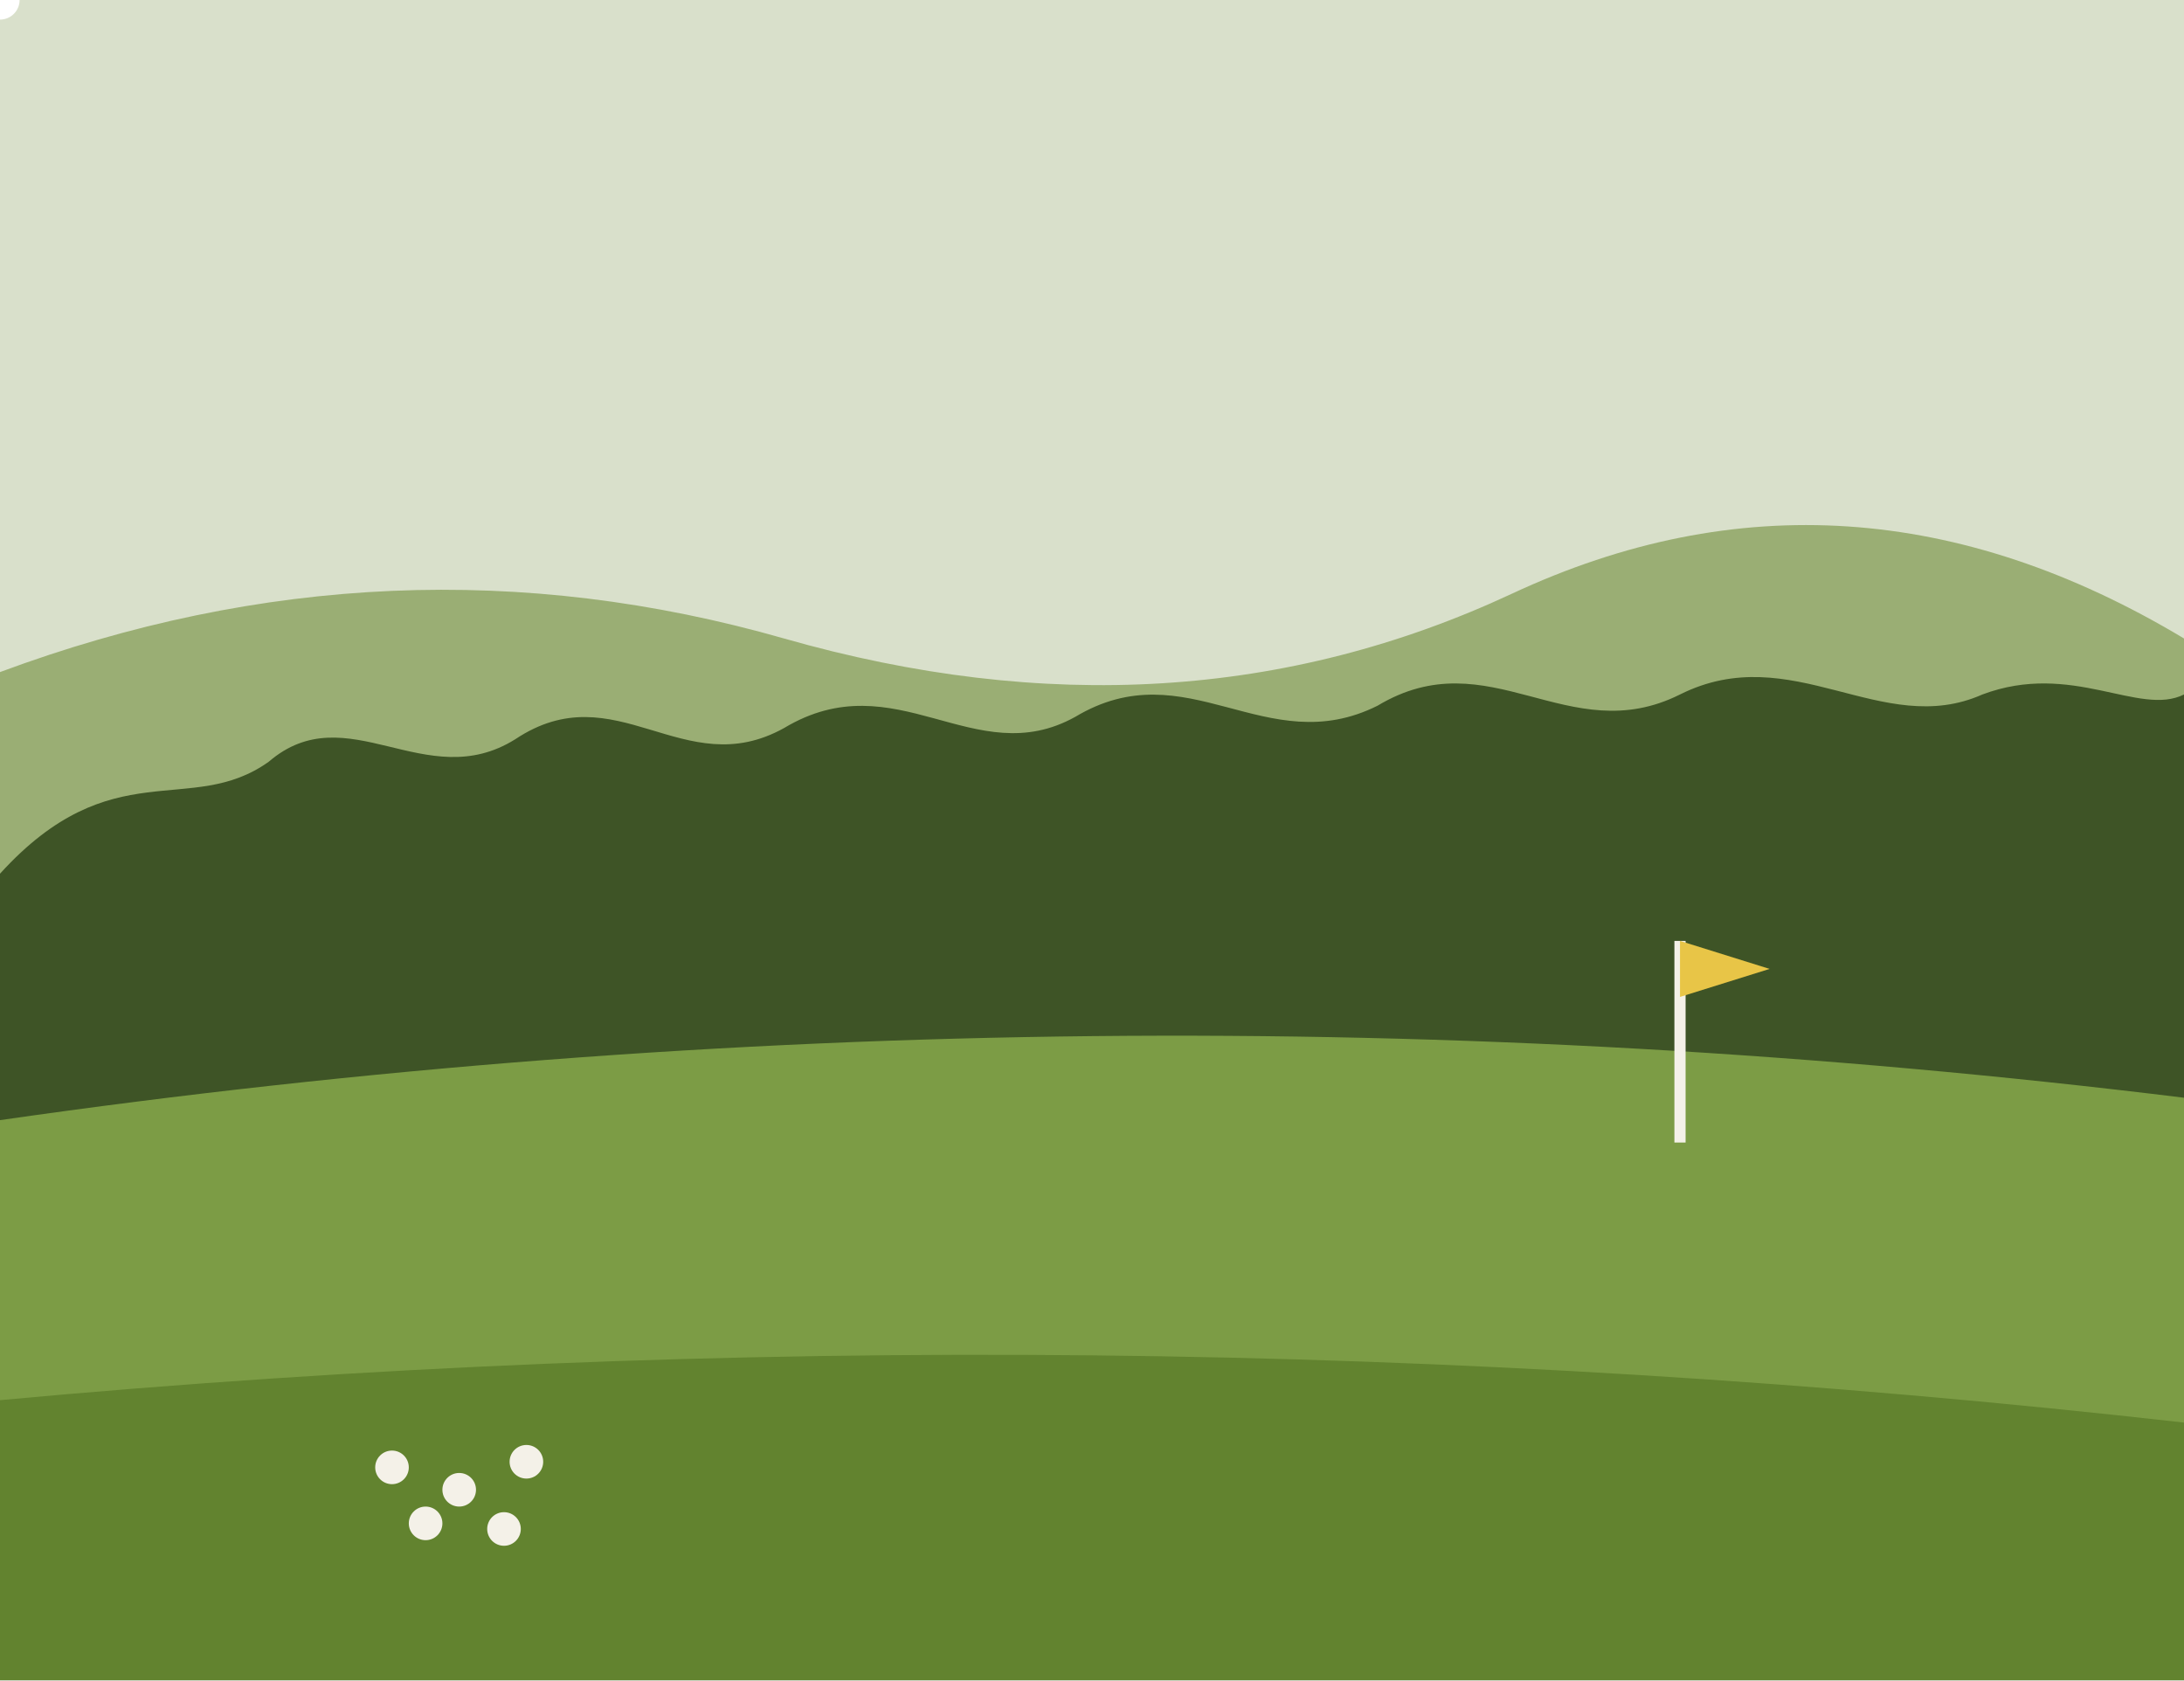
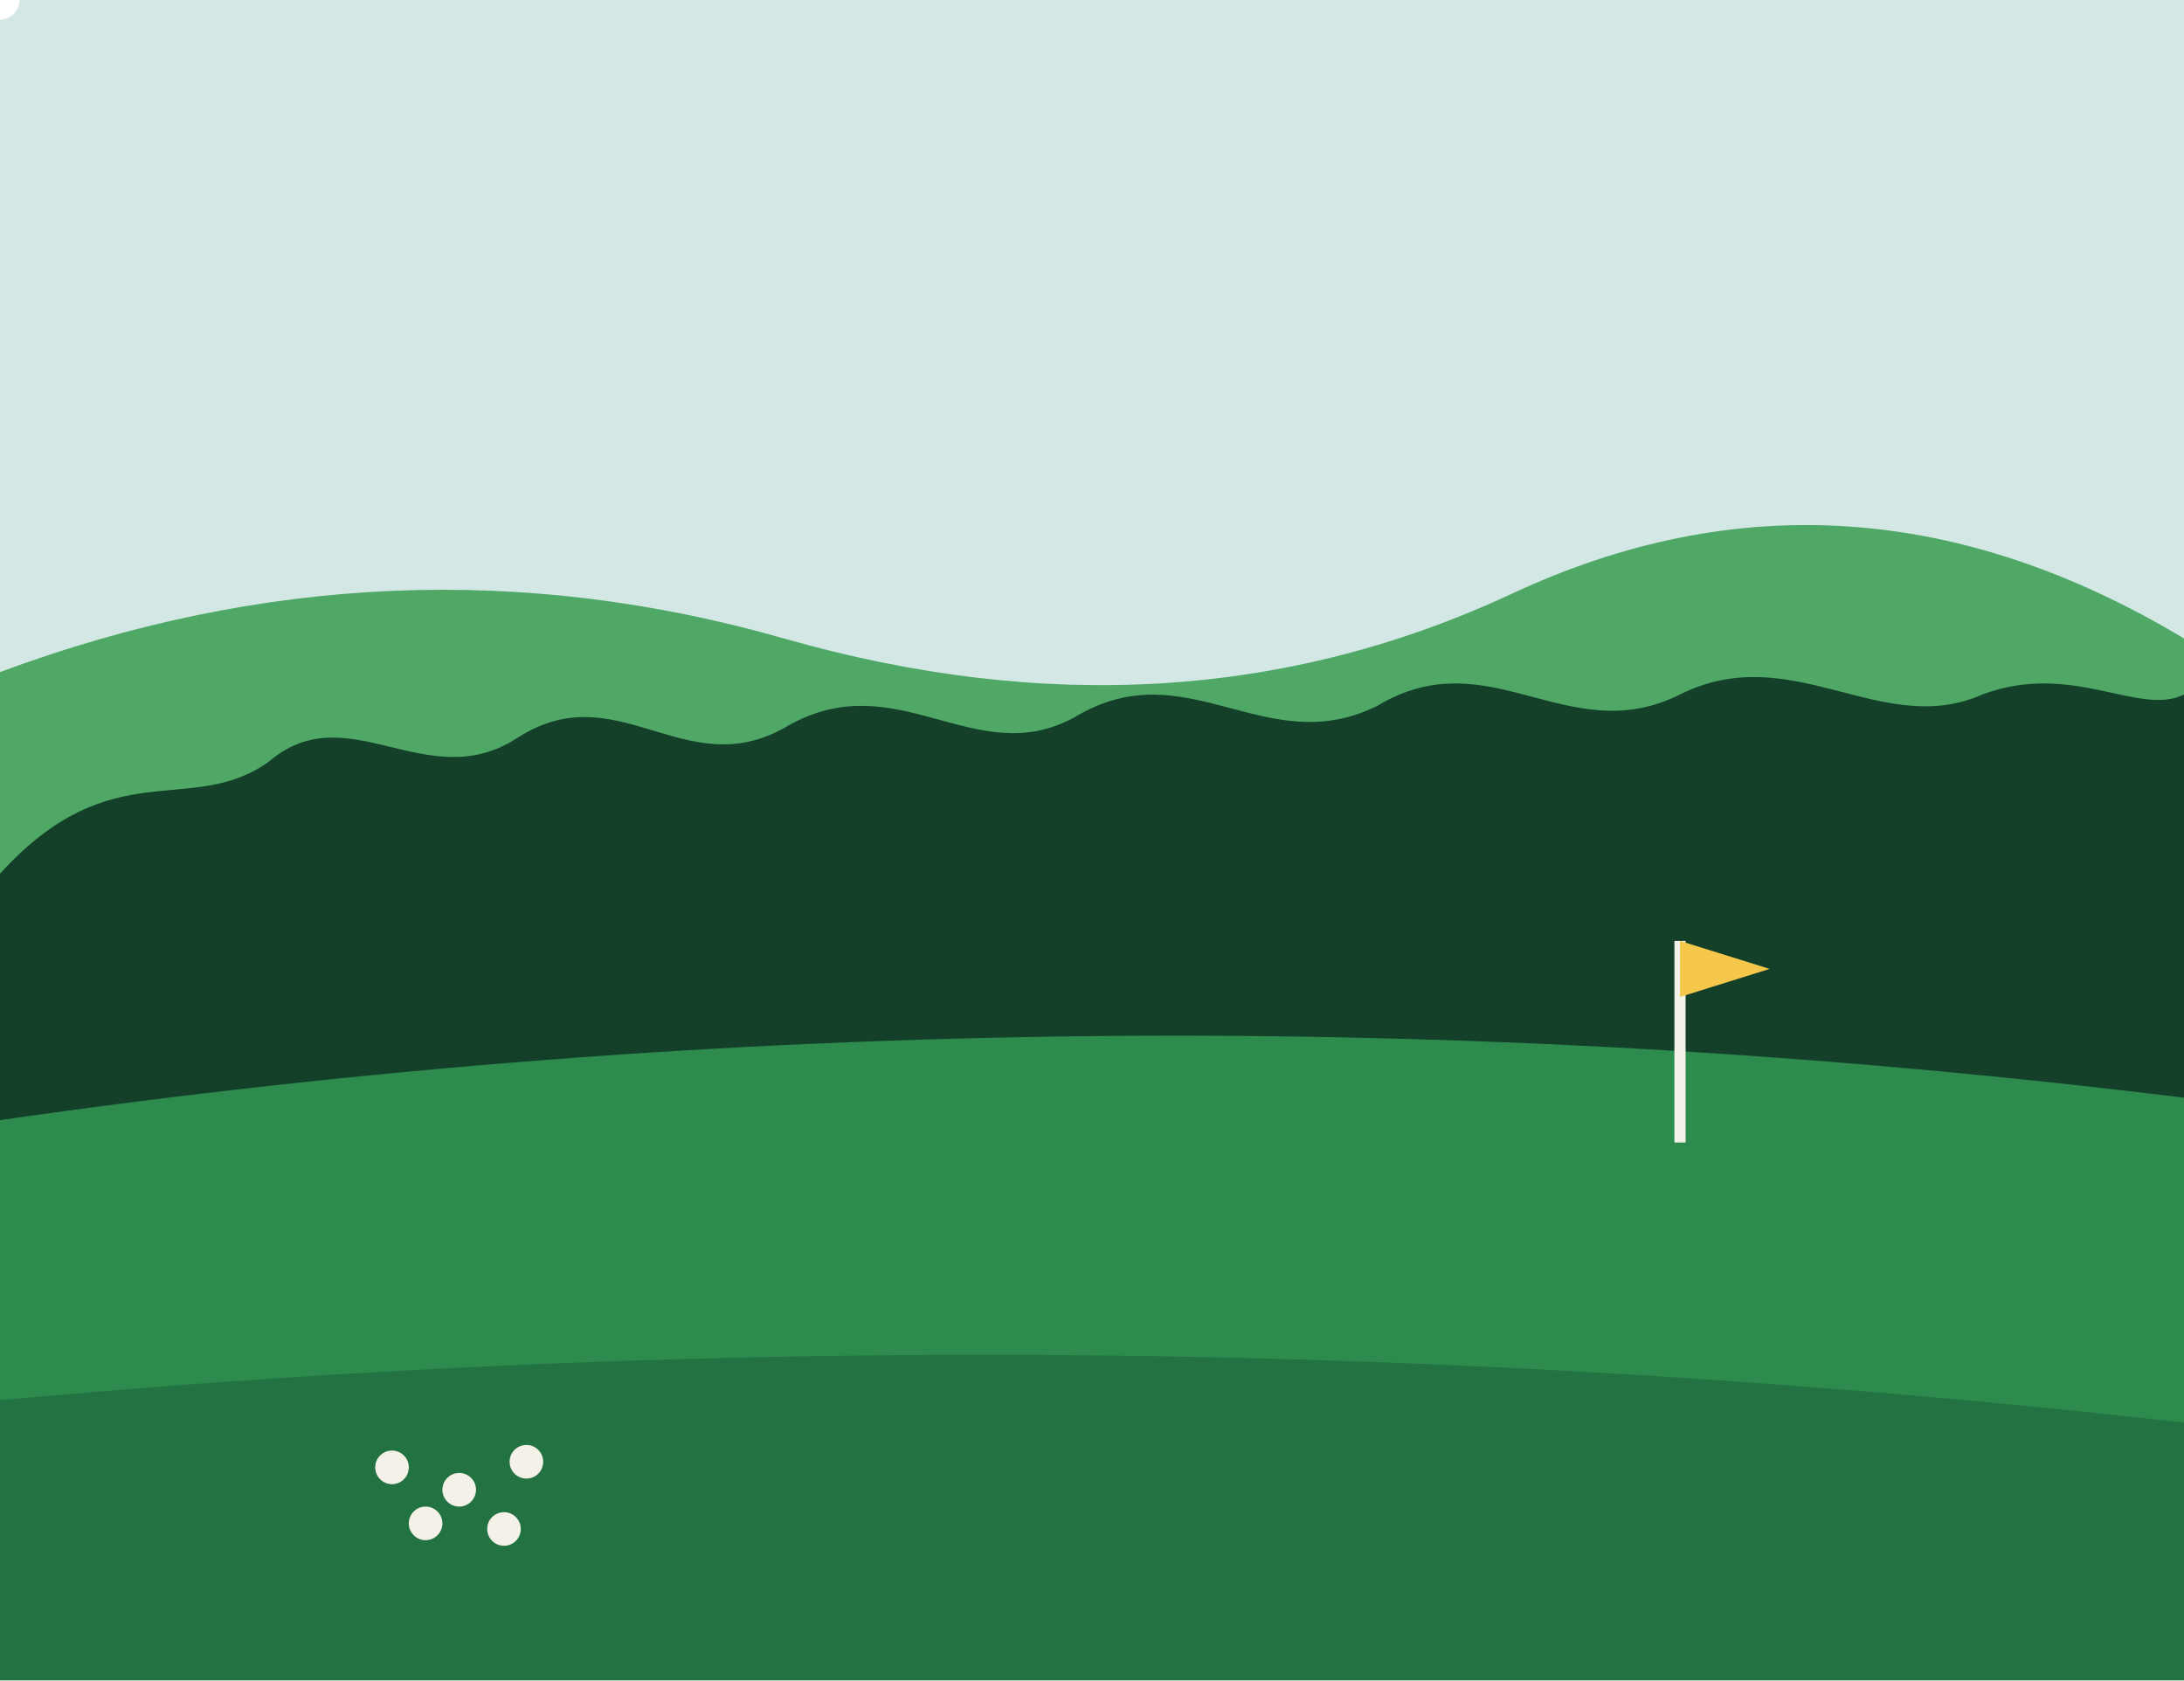
<svg xmlns="http://www.w3.org/2000/svg" viewBox="0 0 390 300" preserveAspectRatio="xMidYMid slice">
  <style>.flag{transform-box:fill-box;transform-origin:0 50%;animation:flag 2.6s ease-in-out infinite}@keyframes flag{0%,100%{transform:none}50%{transform:skewY(-9deg) scaleX(.84)}}@media (prefers-reduced-motion:reduce){.flag{animation:none}.ball{display:none}}</style>
-   <rect width="390" height="300" fill="#D9E0CB" />
-   <path d="M0 120 Q70 94 140 114 T270 106 T390 114 V300 H0Z" fill="#9AAE74" />
-   <path d="M0 156 C20 134 34 146 48 136 C62 124 76 142 92 132 C110 120 122 140 140 130 C160 118 174 138 192 128 C212 116 226 136 246 126 C266 114 280 134 300 124 C320 114 336 132 354 124 C370 118 382 128 390 124 V300 H0Z" fill="#3E5426" />
-   <path d="M0 200 Q195 172 390 196 V300 H0Z" fill="#7C9C45" />
-   <path d="M0 250 Q195 232 390 254 V300 H0Z" fill="#62832F" />
+   <rect width="390" height="300" fill="#D3E7E4" />
+   <path d="M0 120 Q70 94 140 114 T270 106 T390 114 V300 H0Z" fill="#4FA866" />
+   <path d="M0 156 C20 134 34 146 48 136 C62 124 76 142 92 132 C110 120 122 140 140 130 C160 118 174 138 192 128 C212 116 226 136 246 126 C266 114 280 134 300 124 C320 114 336 132 354 124 C370 118 382 128 390 124 V300 H0Z" fill="#14402A" />
+   <path d="M0 200 Q195 172 390 196 V300 H0Z" fill="#2E8B4E" />
+   <path d="M0 250 Q195 232 390 254 V300 H0Z" fill="#237342" />
  <g fill="#F4F1E8">
    <circle cx="70" cy="262" r="3" />
    <circle cx="82" cy="266" r="3" />
    <circle cx="94" cy="261" r="3" />
    <circle cx="76" cy="272" r="3" />
    <circle cx="90" cy="273" r="3" />
  </g>
  <line x1="300" y1="168" x2="300" y2="204" stroke="#F4F1E8" stroke-width="2" />
-   <path class="flag" d="M300 168 l16 5 -16 5z" fill="#E8C547" />
+   <path class="flag" d="M300 168 l16 5 -16 5z" fill="#F5C84C" />
  <circle class="ball" r="3.5" fill="#FFFFFF">
    <animateMotion dur="2.8s" repeatCount="indefinite" path="M84 262 Q190 40 300 200" calcMode="spline" keyTimes="0;1" keySplines=".25 .6 .4 1" />
    <animate attributeName="opacity" values="0;1;1;0" keyTimes="0;.08;.85;1" dur="2.8s" repeatCount="indefinite" />
  </circle>
</svg>
